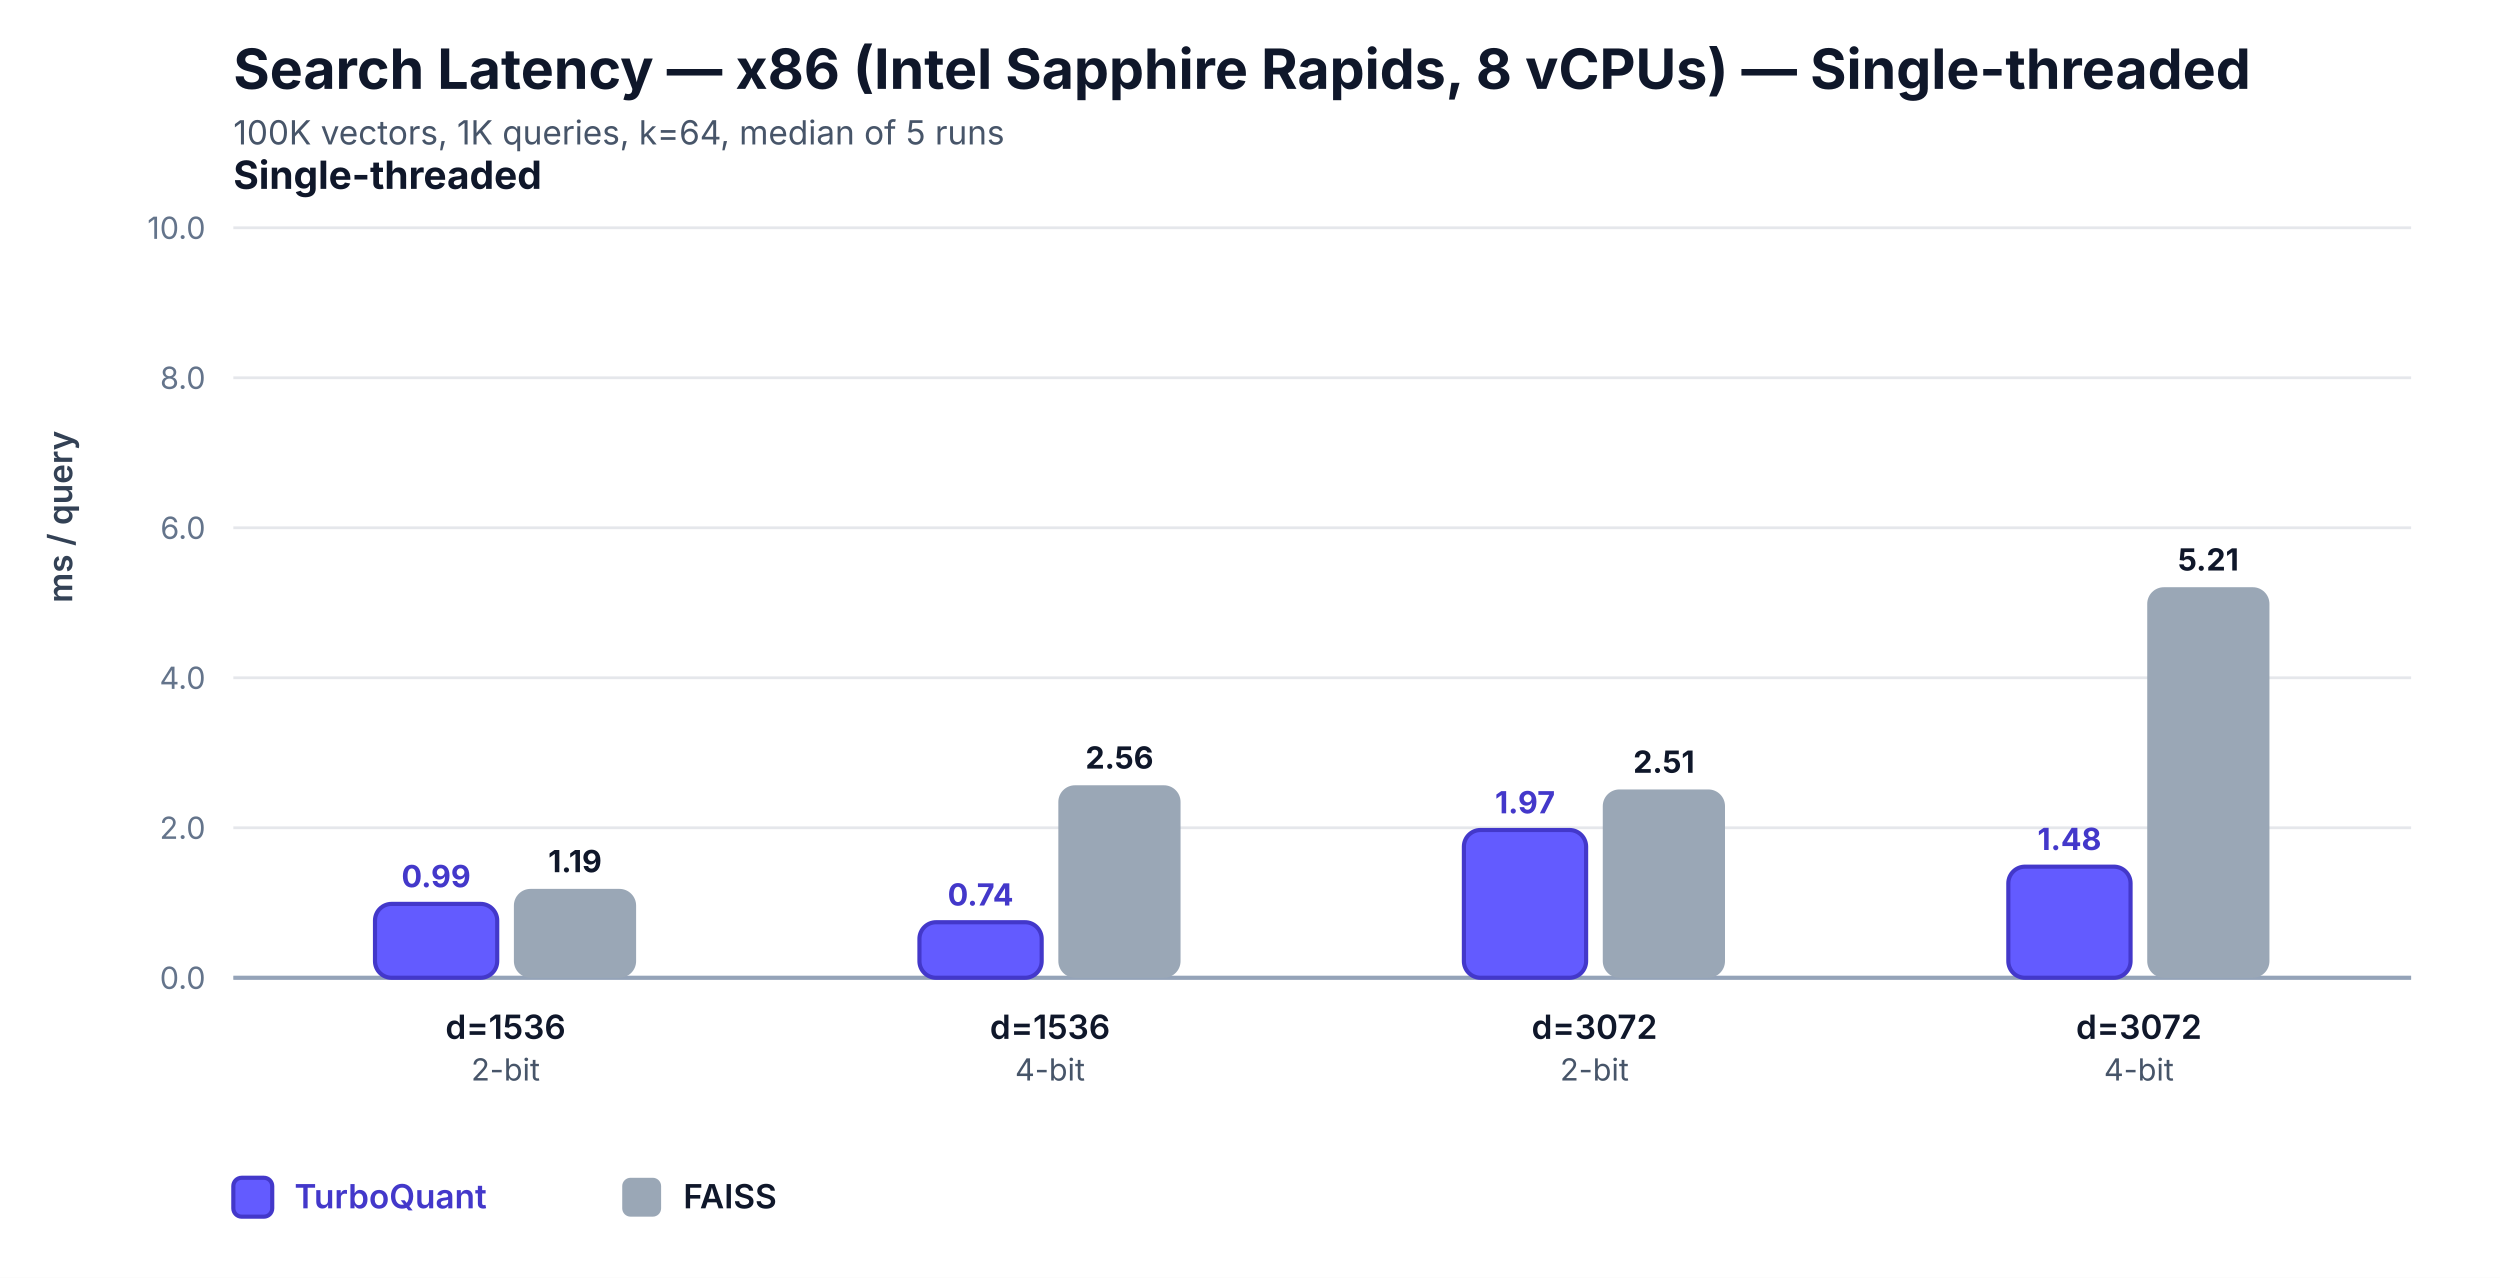
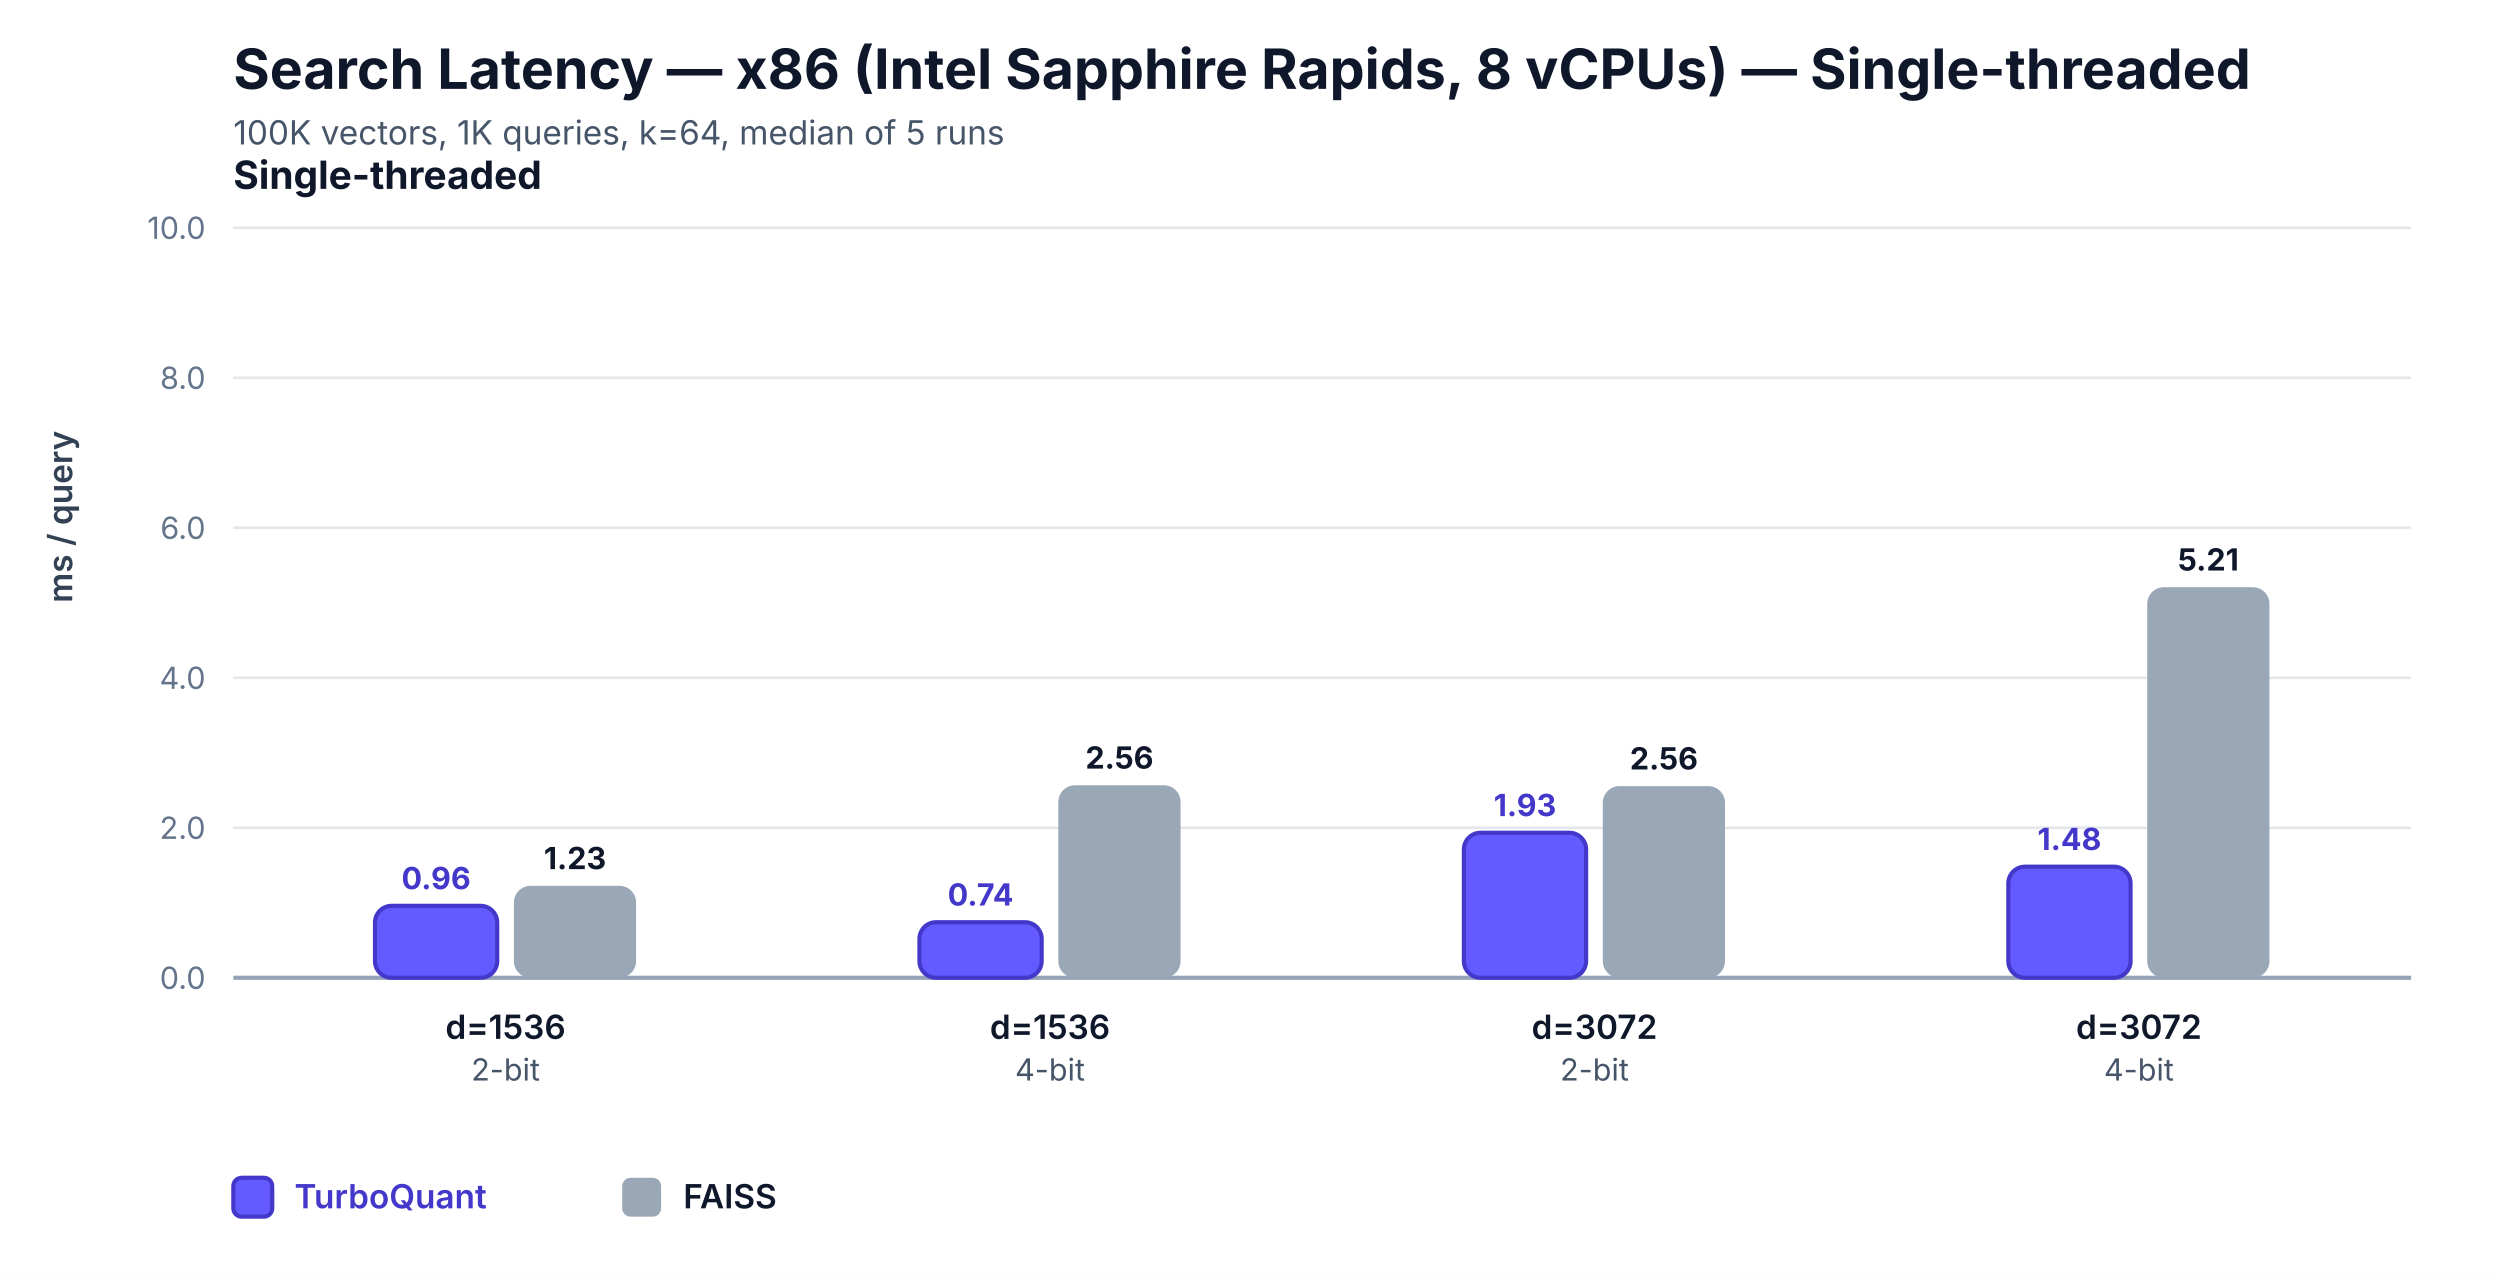
<svg xmlns="http://www.w3.org/2000/svg" width="900" height="460" viewBox="0 0 900 460" role="img" aria-label="Search Latency — x86 (Intel Sapphire Rapids, 8 vCPUs) — Single-threaded">
  <style>
  .title { font: 700 20px -apple-system, BlinkMacSystemFont, "Segoe UI", sans-serif; fill: #0f172a; }
  .subtitle { font: 400 12px -apple-system, BlinkMacSystemFont, "Segoe UI", sans-serif; fill: #475569; }
  .panel { font: 700 14px -apple-system, BlinkMacSystemFont, "Segoe UI", sans-serif; fill: #0f172a; }
  .label { font: 600 12px -apple-system, BlinkMacSystemFont, "Segoe UI", sans-serif; fill: #0f172a; }
  .secondary { font: 400 11px -apple-system, BlinkMacSystemFont, "Segoe UI", sans-serif; fill: #475569; }
  .tick { font: 400 11px -apple-system, BlinkMacSystemFont, "Segoe UI", sans-serif; fill: #64748b; }
  .value { font: 700 11px -apple-system, BlinkMacSystemFont, "Segoe UI", sans-serif; fill: #0f172a; }
  .value-accent { font: 700 11px -apple-system, BlinkMacSystemFont, "Segoe UI", sans-serif; fill: #4338ca; }
  .axis { font: 600 12px -apple-system, BlinkMacSystemFont, "Segoe UI", sans-serif; fill: #334155; }
  .legend { font: 600 12px -apple-system, BlinkMacSystemFont, "Segoe UI", sans-serif; fill: #0f172a; }
</style>
  <rect width="100%" height="100%" fill="#ffffff" />
  <text x="84" y="32" class="title">Search Latency — x86 (Intel Sapphire Rapids, 8 vCPUs) — Single-threaded</text>
  <text x="84" y="52" class="subtitle">100K vectors, 1K queries, k=64, median of 5 runs</text>
  <line x1="84" y1="352.0" x2="868" y2="352.0" stroke="#e5e7eb" stroke-width="1" />
  <text x="74" y="356.0" text-anchor="end" class="tick">0.0</text>
  <line x1="84" y1="298.0" x2="868" y2="298.0" stroke="#e5e7eb" stroke-width="1" />
  <text x="74" y="302.0" text-anchor="end" class="tick">2.0</text>
  <line x1="84" y1="244.0" x2="868" y2="244.0" stroke="#e5e7eb" stroke-width="1" />
  <text x="74" y="248.0" text-anchor="end" class="tick">4.0</text>
  <line x1="84" y1="190.0" x2="868" y2="190.0" stroke="#e5e7eb" stroke-width="1" />
  <text x="74" y="194.0" text-anchor="end" class="tick">6.0</text>
  <line x1="84" y1="136.0" x2="868" y2="136.0" stroke="#e5e7eb" stroke-width="1" />
  <text x="74" y="140.0" text-anchor="end" class="tick">8.0</text>
  <line x1="84" y1="82.0" x2="868" y2="82.0" stroke="#e5e7eb" stroke-width="1" />
  <text x="74" y="86.0" text-anchor="end" class="tick">10.0</text>
  <line x1="84" y1="352.0" x2="868" y2="352.0" stroke="#94a3b8" stroke-width="1.5" />
  <text x="84" y="68" class="panel">Single-threaded</text>
-   <rect x="135.0" y="325.4" width="44" height="26.6" rx="6" fill="#635bff" stroke="#4338ca" stroke-width="1.5" />
-   <rect x="185.0" y="320.0" width="44" height="32.0" rx="6" fill="#9aa7b6" />
-   <text x="157.0" y="319.4" text-anchor="middle" class="value-accent">0.99</text>
-   <text x="207.0" y="314.0" text-anchor="middle" class="value">1.19</text>
+   <rect x="135.0" y="326.1" width="44" height="25.9" rx="6" fill="#635bff" stroke="#4338ca" stroke-width="1.5" />
+   <rect x="185.0" y="318.9" width="44" height="33.1" rx="6" fill="#9aa7b6" />
+   <text x="157.0" y="320.1" text-anchor="middle" class="value-accent">0.96</text>
+   <text x="207.0" y="312.9" text-anchor="middle" class="value">1.23</text>
  <text x="182.0" y="374" text-anchor="middle" class="label">d=1536</text>
  <text x="182.0" y="389" text-anchor="middle" class="secondary">2-bit</text>
  <rect x="331.0" y="332.0" width="44" height="20.0" rx="6" fill="#635bff" stroke="#4338ca" stroke-width="1.5" />
  <rect x="381.0" y="282.7" width="44" height="69.3" rx="6" fill="#9aa7b6" />
  <text x="353.0" y="326.0" text-anchor="middle" class="value-accent">0.74</text>
  <text x="403.0" y="276.7" text-anchor="middle" class="value">2.56</text>
  <text x="378.0" y="374" text-anchor="middle" class="label">d=1536</text>
  <text x="378.0" y="389" text-anchor="middle" class="secondary">4-bit</text>
-   <rect x="527.0" y="298.8" width="44" height="53.2" rx="6" fill="#635bff" stroke="#4338ca" stroke-width="1.5" />
-   <rect x="577.0" y="284.2" width="44" height="67.8" rx="6" fill="#9aa7b6" />
-   <text x="549.0" y="292.8" text-anchor="middle" class="value-accent">1.97</text>
-   <text x="599.0" y="278.2" text-anchor="middle" class="value">2.51</text>
+   <rect x="527.0" y="299.8" width="44" height="52.2" rx="6" fill="#635bff" stroke="#4338ca" stroke-width="1.5" />
+   <rect x="577.0" y="283.0" width="44" height="69.0" rx="6" fill="#9aa7b6" />
+   <text x="549.0" y="293.8" text-anchor="middle" class="value-accent">1.93</text>
+   <text x="599.0" y="277.0" text-anchor="middle" class="value">2.56</text>
  <text x="574.0" y="374" text-anchor="middle" class="label">d=3072</text>
  <text x="574.0" y="389" text-anchor="middle" class="secondary">2-bit</text>
  <rect x="723.0" y="312.0" width="44" height="40.0" rx="6" fill="#635bff" stroke="#4338ca" stroke-width="1.5" />
  <rect x="773.0" y="211.4" width="44" height="140.6" rx="6" fill="#9aa7b6" />
  <text x="745.0" y="306.0" text-anchor="middle" class="value-accent">1.48</text>
  <text x="795.0" y="205.4" text-anchor="middle" class="value">5.21</text>
  <text x="770.0" y="374" text-anchor="middle" class="label">d=3072</text>
  <text x="770.0" y="389" text-anchor="middle" class="secondary">4-bit</text>
  <text x="26" y="217.0" transform="rotate(-90, 26, 217.0)" class="axis">ms / query</text>
  <rect x="84" y="424" width="14" height="14" rx="3" fill="#635bff" stroke="#4338ca" stroke-width="1.5" />
  <text x="106" y="435" class="legend" style="fill: #4338ca;">TurboQuant</text>
  <rect x="224" y="424" width="14" height="14" rx="3" fill="#9aa7b6" />
  <text x="246" y="435" class="legend">FAISS</text>
</svg>
